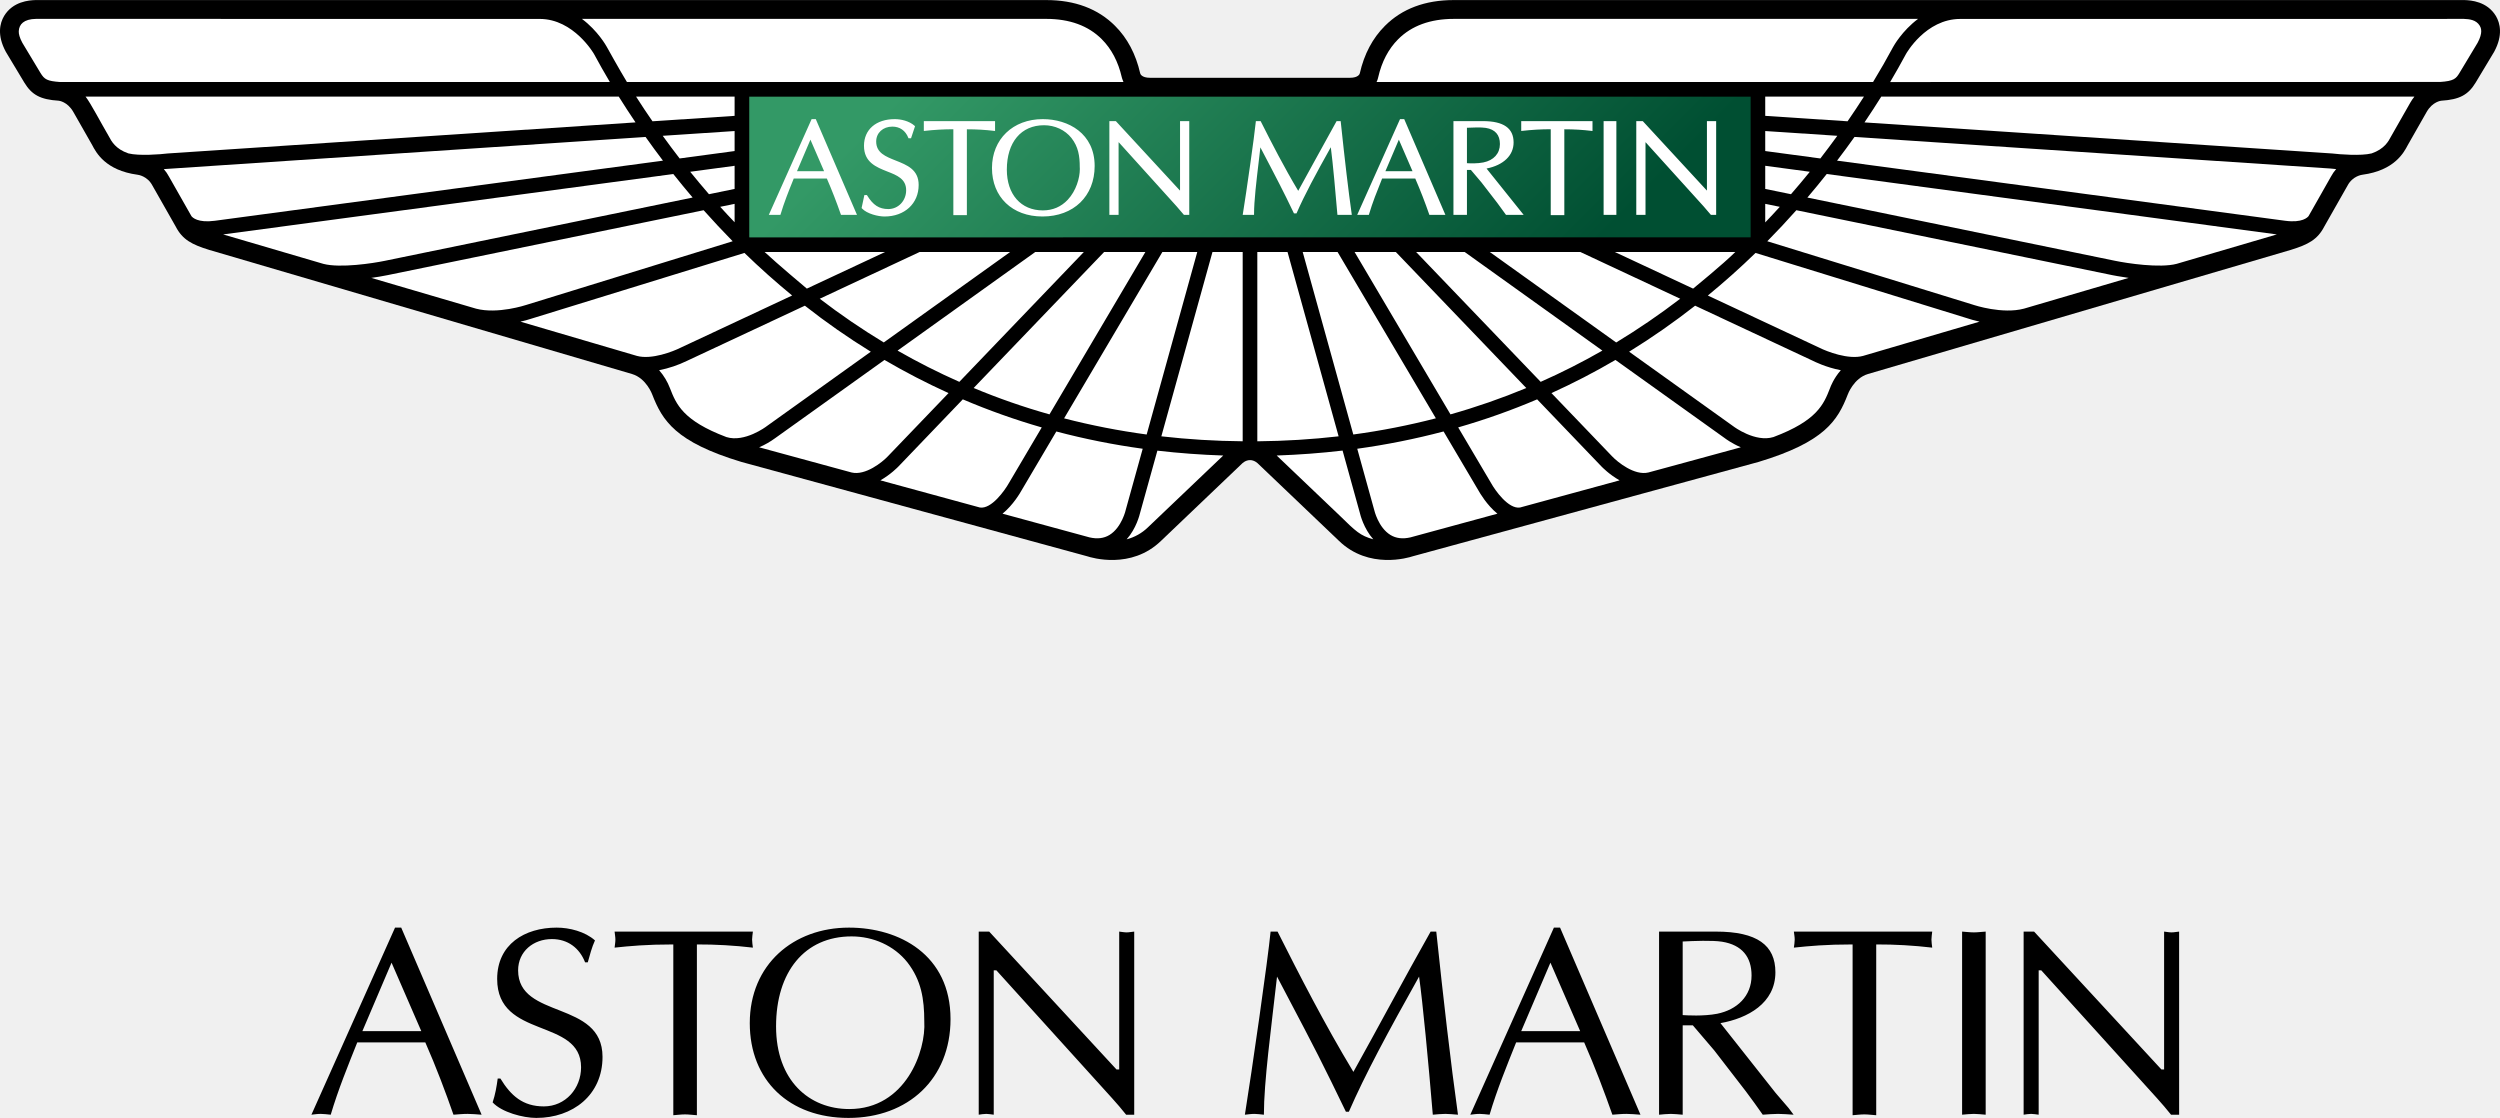
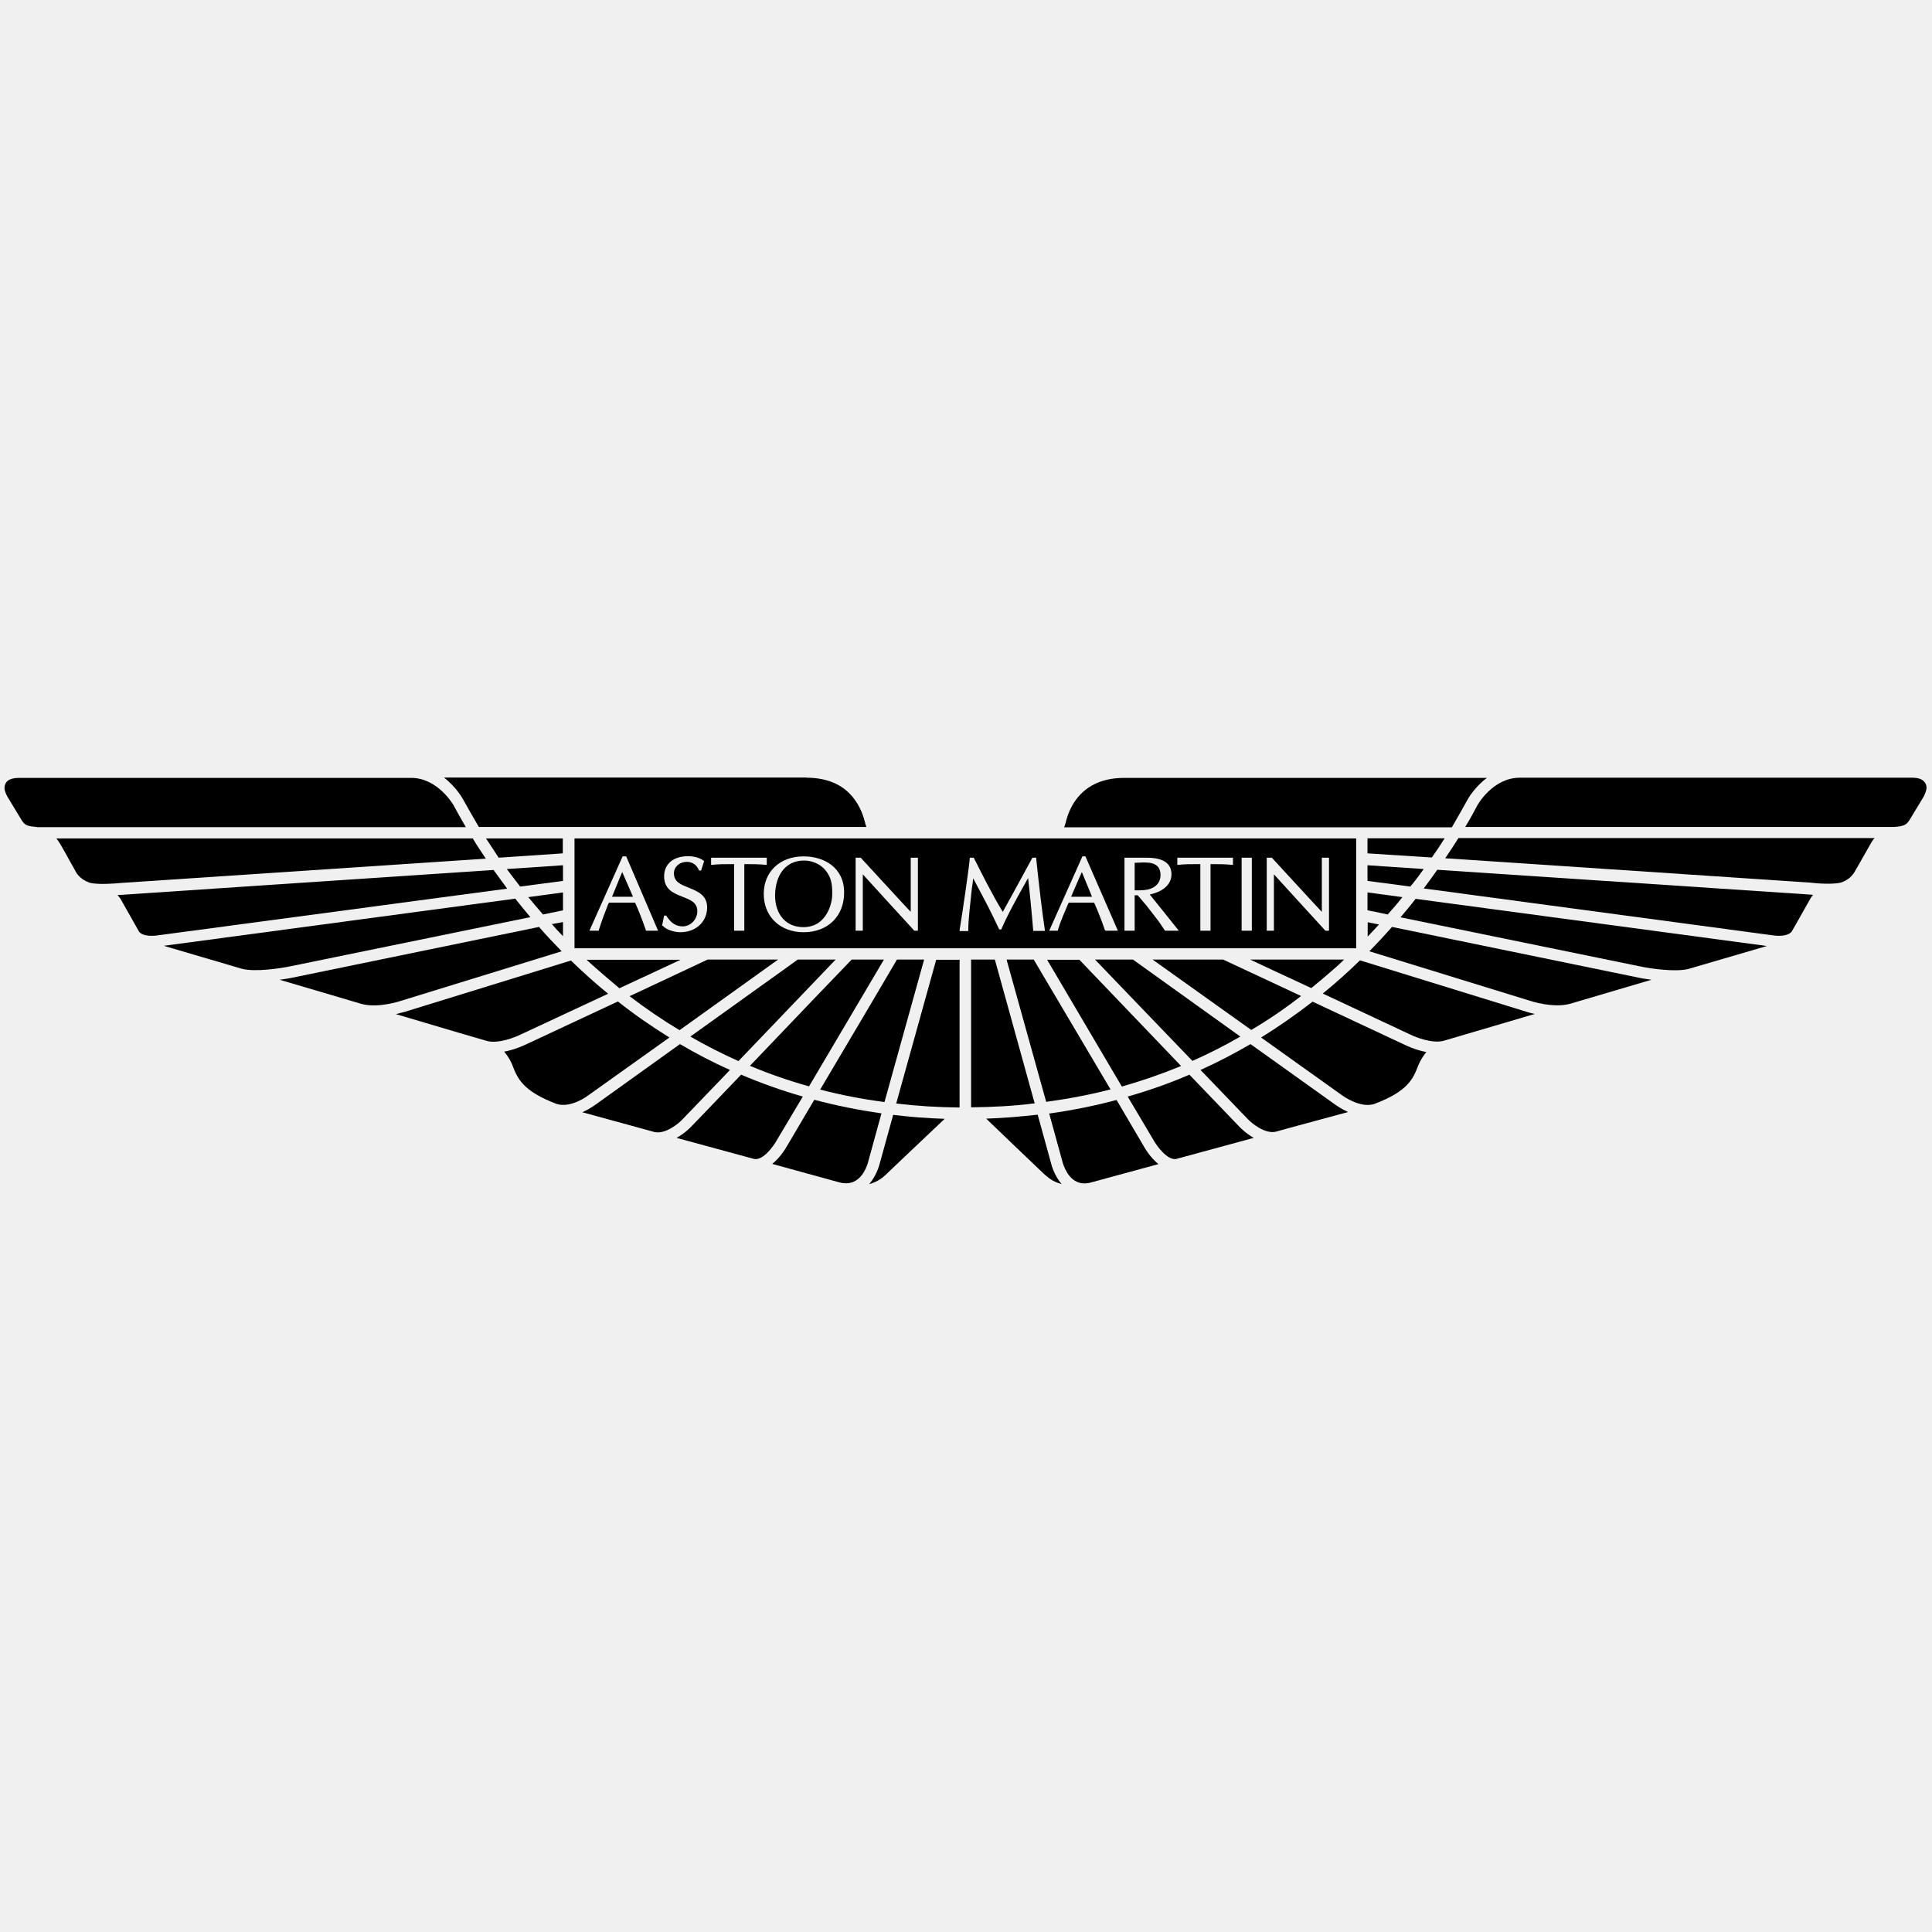
- <svg xmlns="http://www.w3.org/2000/svg" width="2500" height="1118" viewBox="0 0 325.511 145.551">
-   <path d="M162.754 59.899c-.595 0-1.032.445-1.037.455-.026.021-10.559 10.072-10.559 10.072-3.884 3.749-9.041 2.18-9.592 1.997 0 0-45.023-12.282-45.029-12.286-8.592-2.592-10.299-5.388-11.614-8.784 0 0-.764-2.111-2.634-2.664 0 0-55.037-16.157-55.042-16.157-2.246-.693-3.482-1.327-4.365-3.037 0 0-3.021-5.319-3.031-5.334-.67-1.275-1.884-1.41-1.954-1.42-4.163-.562-5.383-2.883-5.899-3.871l-2.455-4.312c-.768-1.336-1.866-1.449-1.9-1.453-2.367-.15-3.493-.747-4.472-2.354 0 0-2.4-3.992-2.41-4.012-1.18-2.18-.772-3.74-.228-4.666C1.681.174 3.779.03 4.621 0h131.604c3.726 0 6.737 1.129 8.963 3.362 1.599 1.593 2.7 3.672 3.27 6.176.01.059.165.582 1.291.582h26.012c1.127 0 1.281-.522 1.291-.582.57-2.504 1.671-4.583 3.27-6.176C182.548 1.129 185.558 0 189.286 0H320.89c.842.029 2.939.174 4.086 2.072.545.926.952 2.486-.228 4.666-.01.02-2.41 4.012-2.41 4.012-.979 1.607-2.104 2.204-4.472 2.354-.033.004-1.133.117-1.9 1.453l-2.455 4.312c-.516.988-1.736 3.309-5.898 3.871-.07.01-1.284.145-1.955 1.42-.01.015-3.03 5.334-3.03 5.334-.883 1.71-2.119 2.345-4.364 3.037-.004 0-55.042 16.157-55.042 16.157-1.87.553-2.634 2.664-2.634 2.664-1.314 3.396-3.021 6.192-11.614 8.784-.005.004-45.029 12.286-45.029 12.286-.551.183-5.708 1.752-9.592-1.997 0 0-10.532-10.052-10.56-10.072-.004-.01-.441-.455-1.036-.455h-.003v.001z" />
-   <path fill="#FFF" d="M179.443 10.072c.461-2.039 1.341-3.711 2.605-4.976 1.75-1.753 4.188-2.645 7.232-2.645h60.457c-2.078 1.555-3.169 3.522-3.242 3.653a98.011 98.011 0 0 1-2.615 4.567h-64.65c.134-.235.214-.599.213-.599zm143.15-4.506l-2.36 3.925c-.441.728-.714 1.057-2.528 1.172l-71.598.01a102.957 102.957 0 0 0 2.064-3.658c.02-.037 2.556-4.557 7.059-4.557l65.59-.006c.688.029 1.582.106 2.055.887.057.105.192.323.192.716 0 .348-.111.843-.474 1.511zm-8.756 7.781l-2.5 4.389c-.341.649-.867 1.652-2.537 2.229-1.396.349-4.174.127-5.136.01l-60.899-4.046c.787-1.167 1.518-2.29 2.182-3.356h69.416c-.182.231-.36.482-.526.774zm-10.353 9.669c.016-.019-2.395 4.226-2.896 5.107-.123.165-.809.91-3.039.614l-58.356-7.828c.8-1.046 1.558-2.084 2.269-3.087l61.99 4.113c.091.011.352.04.725.073a5.217 5.217 0 0 0-.693 1.008zm-20.07 11.327c-2.197.582-6.494-.077-7.986-.387l-40.099-8.242c.878-1.031 1.72-2.053 2.519-3.065l58.604 7.866-13.038 3.828zm-19.877 5.833c-2.82.755-6.5-.466-6.535-.476l-.044-.014s-.005-.005-.01-.005l-26.839-8.279a104.956 104.956 0 0 0 3.785-4.04l41.15 8.458c.09.014.933.188 2.116.354l-13.623 4.002zm-20.966 6.158c-1.905.518-4.714-.582-5.646-1.052 0 0-7.182-3.362-14.557-6.812a98.298 98.298 0 0 0 6.211-5.546l27.833 8.589c.054.02.56.185 1.335.359l-15.176 4.462zm-4.296 4.2c-.811 2.078-1.658 4.219-7.367 6.364-2.357.732-5.16-1.352-5.184-1.375-.01-.01-6.366-4.559-13.604-9.738a94.186 94.186 0 0 0 8.592-5.992l15.379 7.199c.085.043 1.671.844 3.592 1.202-.918 1.046-1.334 2.127-1.408 2.34zm-21.512 10.397l-2.143.581c-1.805.432-4.007-1.356-4.711-2.099 0 0-3.459-3.599-7.904-8.24a89.823 89.823 0 0 0 8.334-4.316l14.254 10.198c.058.048.872.658 2.068 1.177-3.166.862-9.898 2.698-9.898 2.699zm-18.845 5.14c-1.505.237-3.251-2.233-3.757-3.154l-4.299-7.276a88.281 88.281 0 0 0 10.281-3.653l8.385 8.75c.074.073 1.002 1.036 2.348 1.797l-12.958 3.536zm-14.271 3.889c-1.013.233-1.868.131-2.603-.313-1.577-.965-2.102-3.184-2.131-3.314l-2.193-7.912a94.679 94.679 0 0 0 11.24-2.252l4.548 7.699c.156.275 1.079 1.884 2.462 3.008l-11.323 3.084zm-9.249-2.871s-6.098-5.819-8.166-7.787c2.902-.101 5.766-.314 8.578-.644l2.242 8.09c.064.281.512 2.055 1.757 3.465-1.718-.489-2.239-.998-4.411-3.124zm-10.69-9.638V32.803h3.934l6.652 24c-3.462.397-6.99.615-10.586.648zm-12.496-.648l6.656-24h3.935v24.645c-3.603-.03-7.13-.252-10.591-.645zm-1.747 11.85a6.244 6.244 0 0 1-2.769 1.561c1.254-1.415 1.69-3.193 1.756-3.469l2.243-8.076c2.812.324 5.676.537 8.577.634-2.323 2.208-9.807 9.35-9.807 9.35zm-2.872-2.335c0 .024-.517 2.34-2.135 3.329-.734.444-1.586.547-2.599.313l-11.324-3.085c1.383-1.13 2.316-2.738 2.476-3.033-.005.005 1.918-3.246 4.527-7.669a93.52 93.52 0 0 0 11.247 2.247l-2.192 7.898zm-19.006-.247l-12.957-3.537c1.344-.765 2.276-1.729 2.347-1.801 0 0 3.704-3.868 8.384-8.746a89.084 89.084 0 0 0 10.278 3.658l-4.281 7.253c-.521.939-2.267 3.41-3.771 3.173zm-16.705-4.559l-12.039-3.28a10.684 10.684 0 0 0 2.088-1.192c-.01.01 6.726-4.811 14.234-10.182a90.746 90.746 0 0 0 8.339 4.315l-7.909 8.24c-.703.743-2.906 2.531-4.713 2.099zm-16.299-4.613c-5.686-2.146-6.538-4.281-7.346-6.354a7.766 7.766 0 0 0-1.415-2.35 14.879 14.879 0 0 0 3.621-1.217c-.016.005 7.69-3.594 15.354-7.185a92.109 92.109 0 0 0 8.586 5.992L99.8 55.504c-.044.044-2.86 2.137-5.217 1.395zM82.939 46.334c-.574-.171-6.955-2.045-15.18-4.462a13.481 13.481 0 0 0 1.358-.369c-.024.01 22.554-6.956 27.812-8.579a99.17 99.17 0 0 0 6.211 5.542l-14.532 6.802c-.961.484-3.764 1.584-5.669 1.066zM61.984 40.18a16177 16177 0 0 1-13.642-4.006 32.922 32.922 0 0 0 2.124-.359c-.004.006 29.051-5.968 41.15-8.452a113.914 113.914 0 0 0 3.781 4.04l-26.869 8.289c-.061.018-3.725 1.235-6.544.488zm-19.873-5.831a5242.533 5242.533 0 0 0-13.056-3.834l58.612-7.866c.8 1.007 1.638 2.029 2.515 3.062l-40.104 8.246c-1.488.309-5.766.968-7.967.392zm-14.148-5.611c-2.217.296-2.913-.436-3.041-.61l-2.917-5.136a5.033 5.033 0 0 0-.676-.982c.374-.034 62.727-4.187 62.727-4.187a111.38 111.38 0 0 0 2.263 3.086l-58.356 7.829zm-11.252-8.774c-1.672-.576-2.202-1.579-2.544-2.229-1.022-1.738-2.367-4.336-3.028-5.164h69.427a107.399 107.399 0 0 0 2.183 3.356l-60.908 4.046c-.956.118-3.735.34-5.13-.009zm-8.89-9.293c-1.672-.125-2.028-.323-2.554-1.187.006.006-2.182-3.631-2.356-3.918-.363-.668-.483-1.163-.467-1.512.04-.892.647-1.579 2.243-1.604l65.593.006c4.44 0 7.058 4.558 7.058 4.558a100.03 100.03 0 0 0 2.069 3.657H7.821zM136.224 2.45c3.05 0 5.481.892 7.233 2.646 1.265 1.264 2.142 2.936 2.609 4.976 0 0 .094.349.214.6H81.631c-.988-1.622-2.617-4.567-2.617-4.567-.071-.13-1.164-2.098-3.243-3.653l60.453-.002zm93.617 12.626v-2.505h12.854a106.391 106.391 0 0 1-2.133 3.212l-10.721-.707zm0 4.582v-2.605l9.386.62c-.693.963-1.435 1.946-2.208 2.95l-7.178-.965zm0 4.933v-3.014l5.805.78c-.779.965-1.598 1.938-2.451 2.921-1.497-.309-2.651-.542-3.354-.687zm0 1.943l1.895.386a83.755 83.755 0 0 1-1.895 2.031v-2.417zm-19.582 6.269h15.688c-1.599 1.589-5.373 4.664-5.497 4.767-3.814-1.789-7.534-3.523-10.191-4.767zm-16.282 0h11.79l13.004 6.085a92.577 92.577 0 0 1-8.337 5.696c-6.276-4.495-12.888-9.228-16.457-11.781zm-9.592 0h6.325l17.927 12.838a86.937 86.937 0 0 1-8.034 4.069c-5.903-6.152-13.014-13.57-16.218-16.907zm-8.012 0h5.371l16.986 17.712a88 88 0 0 1-9.871 3.43l-12.486-21.142zm-2.213 0l12.796 21.654a91.95 91.95 0 0 1-10.751 2.108l-6.588-23.763h4.543zm-22.814 0h4.543l-6.588 23.763a92.909 92.909 0 0 1-10.751-2.103c4.794-8.109 11.191-18.943 12.796-21.66zm-7.585 0h5.373l-12.487 21.142a86.185 86.185 0 0 1-9.873-3.436c6.811-7.097 15.008-15.643 16.987-17.706zm-8.965 0h6.325L124.909 49.71a87.453 87.453 0 0 1-8.042-4.069c7.78-5.571 15.89-11.38 17.929-12.838zm-29.741 4.767c-.143-.116-3.901-3.274-5.497-4.767h15.686l-10.189 4.767zm14.684-4.767h11.787L115.07 44.58a91.313 91.313 0 0 1-8.334-5.692c6.177-2.893 11.898-5.567 13.003-6.085zm-24.09-6.269v2.397a84.339 84.339 0 0 1-1.875-2.012c.753-.157 1.383-.284 1.875-.385zm0-4.957v3.013l-3.338.688a115.544 115.544 0 0 1-2.445-2.921l5.783-.78zm0-4.524v2.605l-7.158.965a111.826 111.826 0 0 1-2.202-2.95l9.36-.62zm0-1.977l-10.694.707a96.237 96.237 0 0 1-2.135-3.212h12.829v2.505z" />
-   <linearGradient id="a" gradientUnits="userSpaceOnUse" x1="222.792" y1="-.036" x2="243.728" y2="-20.972" gradientTransform="matrix(2.628 0 0 -2.628 -450.263 -5.872)">
-     <stop offset="0" stop-color="#396" />
-     <stop offset="1" stop-color="#004f32" />
-     <stop offset="1" stop-color="#004f32" />
-   </linearGradient>
-   <path fill="url(#a)" d="M97.584 30.899l-.028-.029V12.581h130.385v18.298c-.004.01-.01.01-.014.015l-130.343.005z" />
-   <path fill="#FFF" d="M106.219 15.502h-.544l-5.572 12.465h1.509l.024-.072c.451-1.517 1.032-2.97 1.596-4.364l.117-.296h4.309a65.642 65.642 0 0 1 1.817 4.664l.025.068h2.083l-5.364-12.465zm-2.448 6.782c.114-.275 1.576-3.701 1.75-4.107.172.406 1.663 3.832 1.78 4.107h-3.53zM112.183 27.08l.046.048c.658.718 2.142 1.053 2.94 1.053 2.614 0 4.445-1.687 4.445-4.107 0-2.007-1.519-2.598-2.987-3.179-1.304-.519-2.544-.998-2.544-2.48 0-1.125.887-1.938 2.103-1.938.972 0 1.706.513 2.078 1.452l.025.067h.332l.521-1.573-.058-.054c-.71-.64-1.803-.867-2.581-.867-2.437 0-4.009 1.361-4.009 3.474 0 2.151 1.604 2.775 3.016 3.338 1.277.494 2.475.969 2.475 2.447 0 1.371-1.022 2.451-2.324 2.451-1.193 0-1.984-.514-2.755-1.773l-.03-.048h-.332l-.361 1.689zM129.452 15.759h-9.166v1.284l.118-.01a32.81 32.81 0 0 1 3.726-.214v11.187h1.761V16.825c1.245 0 2.434.071 3.546.208l.124.014v-1.288h-.109zM135.767 15.502c-3.888 0-6.608 2.621-6.608 6.366 0 3.778 2.645 6.312 6.574 6.312 4.062 0 6.796-2.646 6.796-6.579.001-4.215-3.398-6.099-6.762-6.099zm3.255 10.503c-.865.915-1.95 1.381-3.241 1.381-2.846 0-4.687-2.082-4.687-5.304 0-3.57 1.86-5.785 4.847-5.785 1.409 0 2.739.62 3.561 1.656.903 1.153 1.087 2.355 1.087 3.794.005.078.01.165.01.248 0 1.171-.477 2.833-1.577 4.01zM154.738 15.759h-1.092v9.035h-.02c-.063-.073-8.34-9.035-8.34-9.035h-.842v12.208h1.201V18.52h.025c.064.073 7.544 8.353 7.544 8.353l.938 1.095H154.847V15.759h-.109zM174.464 15.759h-.432l-2.957 5.362s-1.871 3.411-2.041 3.717c-1.824-3.043-3.467-6.245-4.865-9.021l-.029-.058h-.621l-.01.102c-.174 1.803-1.224 9.151-1.683 11.985l-.024.121h1.48v-.105c0-1.72.305-4.284.629-7.002l.195-1.681c.207.396 2.504 4.758 3.381 6.555l.993 2.045h.332l.028-.068c1.021-2.346 2.463-5.024 4.436-8.551.279 2.103.649 6.303.854 8.71l.011.098h1.87l-.016-.121c-.422-2.961-.883-6.88-1.422-11.985l-.011-.102h-.098v-.001zM182.836 15.502h-.548l-5.574 12.465h1.518l.02-.072c.453-1.531 1.037-2.989 1.604-4.395 0 0 .07-.174.104-.266h4.312a66.046 66.046 0 0 1 1.814 4.664l.024.068h2.085l-5.359-12.464zm-2.451 6.782c.114-.275 1.577-3.701 1.752-4.107l1.78 4.107h-3.532zM193.556 21.936c2.203-.445 3.521-1.7 3.521-3.396 0-1.864-1.309-2.78-4.006-2.78h-3.826v12.208h1.757v-5.852h.513a485.48 485.48 0 0 0 1.367 1.613c-.006-.006 2.069 2.679 2.069 2.679l1.136 1.56h2.301c0-.001-4.623-5.775-4.832-6.032zm-2.554-.697v-4.612c.724-.034 1.847-.082 2.456.016 1.219.197 1.838.909 1.838 2.105 0 1.227-.805 2.122-2.162 2.395-.763.153-1.685.125-2.132.096zM207.24 15.759h-9.17v1.284l.12-.01a32.836 32.836 0 0 1 3.722-.214v11.187h1.77V16.825c1.24 0 2.432.071 3.545.208l.123.014v-1.288h-.11zM208.797 27.967h1.661V15.759h-1.661zM222.25 15.759v9.035h-.015c-.065-.073-8.34-9.035-8.34-9.035h-.844v12.208h1.202V18.52h.021c.064.073 7.554 8.353 7.554 8.353l.938 1.095h.685V15.759h-1.201z" />
-   <path d="M62.708 145.131c-.658-.04-1.218-.107-1.814-.107-.661 0-1.254.067-1.851.107-1.008-2.898-2.267-6.241-3.665-9.414h-8.861c-1.222 3.066-2.48 6.133-3.455 9.414-.49-.04-.872-.107-1.294-.107-.453 0-.838.067-1.221.107l10.889-24.359h.804l10.468 24.359zm221.024 0h-1.053a45.67 45.67 0 0 0-1.811-2.128l-15.082-16.666h-.342v18.793c-.35-.039-.664-.106-.983-.106-.346 0-.663.067-.976.106v-23.841h1.363l16.576 17.949h.352v-17.949c.312.029.624.103.979.103.316 0 .63-.073.976-.103l.001 23.842zm-28.258-23.842c.49.029 1.016.103 1.536.103.488 0 .979-.073 1.534-.103v23.842c-.556-.04-1.047-.107-1.534-.107-.521 0-1.046.067-1.536.107v-23.842zm-11.183 23.909c-.56-.034-1.051-.107-1.543-.107-.52 0-1.041.073-1.531.107v-22.237c-3.521 0-5.649.208-7.648.416.045-.349.109-.697.109-1.042 0-.353-.064-.663-.109-1.046h18.014c-.035.383-.1.693-.1 1.046 0 .345.064.693.1 1.042a61.211 61.211 0 0 0-7.291-.416v22.237h-.001zm-28.275-23.909h7.399c5.379 0 7.75 1.773 7.75 5.296 0 4.04-3.627 5.998-7.154 6.622l7.19 9.098 1.677 1.952.658.874c-.729-.04-1.359-.107-2.023-.107-.66 0-1.357.067-1.995.107a108.353 108.353 0 0 0-2.198-3.039l-4.113-5.328-2.792-3.271h-1.321v11.639c-.562-.04-1.05-.107-1.539-.107-.525 0-1.049.067-1.538.107v-23.843h-.001zm3.077 10.871c.483.034 2.717.175 4.498-.174 2.555-.52 4.469-2.267 4.469-4.981 0-2.407-1.227-3.977-3.84-4.398-1.288-.202-3.669-.101-5.127-.028v9.581zm-5.494 12.971c-.668-.04-1.219-.107-1.82-.107-.66 0-1.254.067-1.84.107-1.018-2.898-2.277-6.241-3.672-9.414h-8.859c-1.226 3.066-2.485 6.133-3.459 9.414-.489-.04-.871-.107-1.289-.107-.453 0-.842.067-1.221.107l10.885-24.359h.803l10.472 24.359zm-11.726-19.796l-3.806 8.918h7.679l-3.873-8.918zm-14.864-4.046c.908 8.604 1.889 17.185 2.826 23.842-.629-.04-1.119-.107-1.639-.107-.562 0-1.117.067-1.639.107-.59-7.011-1.301-14.535-1.787-17.984-4.047 7.214-7.049 12.785-9.143 17.601h-.382l-1.918-3.943c-2.239-4.593-4.681-9.127-7.052-13.657-.769 6.792-1.711 13.69-1.711 17.984-.449-.04-.838-.107-1.216-.107-.454 0-.842.067-1.259.107.903-5.611 2.997-20.185 3.348-23.842h.908c2.793 5.548 6.144 12.092 9.873 18.265 3.324-5.969 6.533-12.023 10.056-18.265h.735v-.001zm-39.329 23.842h-1.053a42.648 42.648 0 0 0-1.81-2.128l-15.081-16.666h-.347v18.793c-.349-.039-.666-.106-.979-.106-.346 0-.658.067-.976.106v-23.841h1.364l16.574 17.949h.353v-17.949c.312.029.625.103.972.103.312 0 .63-.073.983-.103v23.842zm-50.056-11.924c0-7.635 5.685-12.436 12.913-12.436 6.564 0 13.226 3.545 13.226 11.912 0 7.771-5.511 12.867-13.289 12.867-7.714.001-12.85-4.882-12.85-12.343zm20.524-7.912c-1.742-2.193-4.465-3.38-7.265-3.38-6.135 0-9.836 4.636-9.836 11.708 0 7.083 4.325 10.771 9.527 10.771 7.366 0 10.018-7.597 9.771-11.429-.001-2.888-.383-5.334-2.197-7.67zm-27.409 19.903c-.561-.034-1.046-.107-1.537-.107-.526 0-1.052.073-1.534.107v-22.237c-3.527 0-5.66.208-7.645.416.034-.349.104-.697.104-1.042 0-.353-.07-.663-.104-1.046H98.03c-.038.383-.104.693-.104 1.046 0 .345.066.693.104 1.042a61.23 61.23 0 0 0-7.292-.416v22.237h.001zm-25.584-4.777c1.358 2.233 2.926 3.628 5.656 3.628 2.822 0 4.847-2.34 4.847-5.09 0-6.483-10.925-3.62-10.925-11.502 0-4.496 3.561-6.686 7.75-6.686 1.67 0 3.701.518 4.985 1.667-.417.905-.66 1.878-.938 2.857h-.346c-.734-1.885-2.268-3.032-4.327-3.032-2.41 0-4.396 1.607-4.396 4.074 0 6.419 10.99 3.837 10.99 11.264 0 4.985-3.881 7.949-8.623 7.949-1.706 0-4.499-.731-5.686-2.024.344-1.013.521-2.06.661-3.105h.352zm-14.173-15.086l-3.8 8.918h7.674l-3.874-8.918z" />
+ <svg xmlns="http://www.w3.org/2000/svg" fill="#000000" version="1.1" id="svg3557" viewBox="0 0 1024 1024" xml:space="preserve" width="800px" height="800px">
+   <g>
+     <path d="M442.9,508.6h-20.1c-6.4,4.7-32.3,23.1-56.9,40.8c8.3,4.8,16.8,9.1,25.5,13L442.9,508.6z" />
+     <path d="M412.4,508.6H375c-3.5,1.7-21.7,10.2-41.3,19.4c8.5,6.5,17.4,12.6,26.5,18L412.4,508.6z" />
+     <path d="M328.3,523.8l32.4-15.1h-49.8C315.9,513.4,327.8,523.4,328.3,523.8z" />
+     <path d="M615.1,463.8c0-3.8-1.9-5.9-5.7-6.5c-2-0.3-5.8-0.1-8.1,0h0.1v14.6c1.3,0,4.5,0.1,6.8-0.4   C612.5,470.6,615.1,467.8,615.1,463.8z" />
+     <path d="M718.7,444.4H304.5v58.1l0.1,0.1h414.2V444.4z M342.3,493.3v-0.4c-2-5.7-3.8-10.3-5.7-14.5h-13.8c-0.1,0.2-0.4,0.7-0.4,0.7   c-1.8,4.5-3.5,9-5,13.8v0.4h-5l17.6-39.4h1.9l16.9,39.4H342.3z M360.5,494.1c-2.6,0-7.2-1.1-9.2-3.4h-0.4l1.1-5.4h1.1   c2.5,3.9,5.1,5.7,8.8,5.7c4.1,0,7.7-3.7,7.7-8.1c0-4.7-4-6.1-8.1-7.7c-4.5-1.8-9.5-3.8-9.5-10.7c0-6.6,4.9-10.7,12.7-10.7   c2.5,0,6.1,0.6,8.5,2.6l-1.6,5h-1.1c-1.1-2.9-3.4-4.6-6.5-4.6c-3.8,0-6.8,2.6-6.8,6.1c0,4.7,3.9,6,8.1,7.7c4.7,1.9,9.5,4,9.5,10.4   C374.7,488.7,368.8,494.1,360.5,494.1z M394.5,493.3h-5.4V458c-5.2,0-8.5,0-11.8,0.4h-0.4v-3.8H406h0.4v3.8H406   c-3.5-0.4-7.6-0.4-11.5-0.4V493.3z M425.9,494.1c-12.4,0-21.1-8.3-21.1-20.3c0-11.9,8.7-19.9,21.1-19.9c10.7,0,21.5,5.7,21.5,19.2   C447.4,485.5,438.9,494.1,425.9,494.1z M486.5,493.3h-1.9l-3.1-3.4c0,0-24-26.2-24.2-26.5v29.9h-3.8v-38.7h2.7   c0,0,26.2,28.5,26.5,28.7c0-0.6,0-28.7,0-28.7h3.4h0.4V493.3z M553.7,493.4h-6.1V493c-0.6-7.7-1.9-21-2.7-27.6   c-6.3,11.2-11,19.7-14.2,27.2h-1.1l-3.1-6.5c-2.7-5.7-10.1-19.4-10.7-20.6c-0.1,1.6-0.7,5.4-0.7,5.4c-0.9,8.6-1.9,16.7-1.9,22.2   v0.4h-4.6V493c1.5-9,4.9-32.3,5.4-38v-0.4v0h1.7h0.4c4.5,8.8,9.5,19.1,15.4,28.7c0.5-0.9,6.5-11.8,6.5-11.8l9.2-16.9h1.6h0.4v0.4   c1.7,16.3,3.2,28.5,4.6,38V493.4z M586,493.3l-0.4-0.4c-1.9-5.5-3.8-10.3-5.7-14.5h-13.4c-0.1,0.2-0.4,0.7-0.4,0.7   c-1.9,4.5-3.9,8.9-5.4,13.8v0.4h-4.6l17.6-39.4h1.6l17.2,39.4H586z M617.9,493.3h-0.4l-3.4-5l-6.5-8.4c0,0-4.4-5.2-4.6-5.4h-1.6   c0,0.6,0,18.8,0,18.8H596v-38.7h11.8c8.6,0,13.1,2.9,13.1,8.8c0,5.4-4.5,9.2-11.5,10.7c0.7,0.8,15.4,19.2,15.4,19.2H617.9z    M653.5,458.4h-0.4c-3.5-0.4-7.6-0.4-11.5-0.4c0,0.7,0,35.3,0,35.3h-5.4V458c-5.2,0-8.5,0-11.8,0.4h-0.4v-3.8h29.1h0.4V458.4z    M663.5,493.3h-5.4v-38.7h5.4V493.3z M704.4,493.3h-1.9l-3.1-3.4c0,0-24-26.2-24.2-26.5v29.9h-3.8v-38.7h2.7   c0,0,26.2,28.5,26.5,28.7v-28.7h3.8V493.3z" />
+     <path d="M567.7,475.3h11.1c-0.4-0.9-4.9-11.8-5.4-13.1C572.8,463.6,568,474.4,567.7,475.3z" />
+     <path d="M298.4,473l-18.4,2.5c2.5,3,5.1,6.1,7.8,9.2l10.6-2.2V473z" />
+     <path d="M426.2,456.1c-9.4,0-15.2,7.1-15.4,18.4c0,10.3,5.9,16.9,14.9,16.9c4.1,0,7.7-1.3,10.4-4.3c3.5-3.7,5-9.3,5-13.1   c0-0.2,0-0.4,0-0.7c0-4.6-0.5-8.2-3.4-11.8C435.2,458.2,430.7,456.1,426.2,456.1z" />
+     <path d="M245.5,423.8c0,0,5.2,9.3,8.3,14.5h205.4c-0.3-0.7-0.6-1.9-0.6-1.9c-1.5-6.4-4.3-11.7-8.3-15.8c-5.5-5.6-13.3-8.4-22.9-8.4   v-0.1H235.3C241.8,417.1,245.3,423.4,245.5,423.8z" />
+     <path d="M298.4,488.7c-1.6,0.3-3.5,0.7-5.9,1.1c1.9,2.2,3.8,4.3,5.9,6.4V488.7z" />
+     <path d="M298.4,458.6l-29.8,2c2.3,3,4.6,6.1,7.1,9.3l22.7-3V458.6z" />
+     <path d="M489.8,508.6h-14.4c-5.1,8.7-25.4,43.2-40.7,68.9c11.1,2.9,22.5,5.1,34.1,6.6L489.8,508.6z" />
+     <path d="M468.5,508.6h-17.1c-6.3,6.5-32.4,33.7-53.9,56.3c10.2,4.3,20.6,7.9,31.3,10.9L468.5,508.6z" />
+     <path d="M724.9,496.4c2.1-2.2,4-4.3,6-6.4l-6-1.2V496.4z" />
+     <path d="M324.4,475.3h11.1c-0.3-0.9-5.2-11.8-5.7-13.1C329.1,463.6,324.8,474.4,324.4,475.3z" />
+     <path d="M754.6,460.6l-29.8-2v8.3l22.7,3C750.1,466.8,752.5,463.6,754.6,460.6z" />
+     <path d="M743.3,475.5l-18.5-2.5v9.5c2.2,0.4,5.9,1.1,10.7,2.2C738.2,481.7,740.8,478.7,743.3,475.5z" />
+     <path d="M777.8,423.9c0.2-0.4,3.6-6.6,10.3-11.6H595.9c-9.6,0-17.3,2.8-22.9,8.4c-4,4-6.8,9.3-8.3,15.8c0,0-0.3,1.1-0.7,2h205.5   C772.8,432.9,775.5,428,777.8,423.9z" />
+     <path d="M765.7,444.3h-40.9v8l34.1,2.2C761.4,451,763.7,447.5,765.7,444.3z" />
+     <path d="M626,565l-53.9-56.3H555l39.6,67.2C605.4,572.8,615.8,569.2,626,565z" />
+     <path d="M712.4,508.6h-49.8c8.4,3.9,20.2,9.5,32.4,15.1C695.3,523.5,707.3,513.7,712.4,508.6z" />
+     <path d="M689.6,527.9l-41.3-19.3h-37.4c11.3,8.1,32.4,23.1,52.3,37.3C672.2,540.6,681,534.6,689.6,527.9z" />
+     <path d="M533.5,508.6l21,75.4c11.6-1.6,23-3.7,34.1-6.6l-40.7-68.8H533.5z" />
+     <path d="M657.4,549.4l-56.9-40.8h-20.1c10.2,10.6,32.8,34.2,51.6,53.7C640.6,558.5,649.1,554.2,657.4,549.4z" />
+     <path d="M720.8,509c-6.1,6-12.7,11.9-19.7,17.6c23.4,11,46.3,21.7,46.3,21.7c3,1.5,11.9,5,17.9,3.3l48.2-14.2c-2.5-0.5-4-1-4.3-1.1   L720.8,509z" />
+     <path d="M606.2,607.5L591.8,583c-11.6,3.1-23.5,5.5-35.7,7.2l6.9,25.1c0.1,0.4,1.8,7.5,6.7,10.5c2.4,1.5,5.1,1.8,8.3,1L614,617   C609.6,613.5,606.7,608.4,606.2,607.5z" />
+     <path d="M657.1,597.4l-26.7-27.8c-10.6,4.6-21.5,8.4-32.7,11.6l13.7,23.1c1.6,2.9,7.2,10.7,11.9,10l41.2-11.2   C660.3,600.7,657.3,597.6,657.1,597.4z" />
+     <path d="M550,590.8c-8.9,1-18,1.8-27.3,2.1c6.5,6.3,25.9,24.8,25.9,24.8c6.9,6.7,8.6,8.3,14.1,9.9c-3.9-4.5-5.4-10.1-5.6-11   L550,590.8z" />
+     <path d="M475,584.9c11,1.3,22.2,2,33.6,2.1v-78.3h-12.4L475,584.9z" />
+     <path d="M466.3,616.6c-0.2,0.8-1.7,6.5-5.6,11c3-0.8,6-2.3,8.8-5c0,0,23.8-22.7,31.2-29.6c-9.2-0.3-18.4-1-27.3-2.1L466.3,616.6z" />
+     <path d="M662.8,553.4c-8.6,5-17.4,9.6-26.5,13.7c14.1,14.7,25.1,26.1,25.1,26.1c2.2,2.3,9.2,8,14.9,6.6l6.8-1.9   c0,0,21.4-5.8,31.4-8.5c-3.7-1.7-6.3-3.6-6.5-3.7L662.8,553.4z" />
+     <path d="M527.3,508.6h-12.6v78.3c11.4-0.1,22.6-0.7,33.7-2.1L527.3,508.6z" />
+     <path d="M431.6,582.9c-8.3,14.1-14.4,24.4-14.4,24.4c-0.5,0.9-3.5,6.1-7.9,9.6l36,9.9c3.1,0.7,5.9,0.4,8.2-1   c5.2-3.1,6.8-10.5,6.8-10.6l6.9-25.1C455.2,588.4,443.2,586,431.6,582.9z" />
+     <path d="M298.4,444.4h-40.8c2.1,3.2,4.4,6.6,6.7,10.2l34-2.3V444.4z" />
+     <path d="M1020.4,415c-1.6-2.5-4.4-2.7-6.5-2.8H805.5c-14.3,0-22.3,14.4-22.4,14.5c-1.8,3.4-3.9,7.4-6.5,11.6H1004   c5.8-0.4,6.6-1.5,8.1-3.7c0,0,7.4-12.2,7.5-12.4c1.1-2.2,1.5-3.7,1.5-4.9C1021,416,1020.6,415.3,1020.4,415z" />
+     <path d="M761.8,461c-2.2,3.2-4.7,6.5-7.2,9.9L940,495.8c7.1,0.9,9.2-1.5,9.6-2c1.7-2.8,9.2-16.3,9.2-16.2c0.6-1.2,1.3-2.4,2.2-3.3   c-1.1-0.1-2-0.2-2.3-0.2L761.8,461z" />
+     <path d="M695.7,530.9c-8.8,6.8-17.9,13.2-27.3,19c23,16.4,43.3,30.9,43.3,30.9c0.1,0,9,6.6,16.5,4.4c18.2-6.8,20.8-13.6,23.4-20.2   c0.2-0.6,1.6-4,4.4-7.4c-6.1-1.1-11.1-3.7-11.4-3.8L695.7,530.9z" />
+     <path d="M742.3,486.2c40.1,8.2,127.4,26.1,127.4,26.1c4.8,1,18.5,3.1,25.4,1.2l41.4-12.1l-186.2-25   C747.8,479.7,745.1,482.9,742.3,486.2z" />
+     <path d="M737.8,491.3c-3.8,4.3-7.8,8.6-12,12.9l85.3,26.3h0.1c0.1,0.1,11.8,3.9,20.7,1.6l43.4-12.8c-3.7-0.5-6.4-1-6.7-1.1   L737.8,491.3z" />
+     <path d="M766,454.9l193.4,12.9c3,0.4,11.8,1.1,16.3,0c5.3-1.8,6.9-5,8.1-7.1l7.9-13.9c0.5-0.8,1-1.7,1.9-2.6H773   C770.9,447.6,768.5,451.2,766,454.9z" />
+     <path d="M354.8,549.9c-9.3-5.8-18.5-12.1-27.3-19.1c-24.4,11.4-48.8,22.8-48.8,22.8c-0.3,0.1-5.4,2.7-11.5,3.8   c2.9,3.4,4.3,6.8,4.5,7.5c2.6,6.6,5.3,13.4,23.3,20.2c7.6,2.4,16.5-4.3,16.6-4.4L354.8,549.9z" />
+     <path d="M361.8,593.2l25.1-26.1c-9-4-17.8-8.6-26.5-13.7c-23.9,17.1-45.2,32.4-45.2,32.4c-0.2,0.1-2.8,2.1-6.6,3.7l38.3,10.5   C352.6,601.3,359.6,595.6,361.8,593.2z" />
+     <path d="M297.7,504.2c-4.3-4.4-8.3-8.6-12-12.9c-38.5,7.9-130.8,26.9-130.8,26.9c-0.3,0.1-3,0.6-6.7,1.1   c14.1,4.1,29.1,8.6,43.4,12.8c8.9,2.4,20.5-1.5,20.8-1.6L297.7,504.2z" />
+     <path d="M425.5,581.2c-11.2-3.2-22.1-7.1-32.7-11.6c-14.9,15.6-26.7,27.8-26.7,27.8c-0.2,0.2-3.2,3.3-7.5,5.7l41.2,11.2   c4.8,0.8,10.4-7.1,12-10.1L425.5,581.2z" />
+     <path d="M322.3,526.7c-7.1-5.8-13.6-11.7-19.7-17.6c-16.7,5.2-88.5,27.3-88.4,27.3c-0.2,0-1.9,0.5-4.4,1.1   c26.1,7.8,46.4,13.7,48.2,14.2c6,1.7,14.9-1.9,18-3.4L322.3,526.7z" />
+     <path d="M281.1,486.1c-2.8-3.3-5.4-6.5-8-9.8l-186.3,25c6.6,2,22.3,6.5,41.5,12.2c7.1,1.8,20.5-0.3,25.4-1.3L281.1,486.1z" />
+     <path d="M257.5,455.1c-2.5-3.7-4.9-7.3-6.9-10.7H29.9c2.2,2.6,6.4,10.9,9.6,16.4c1,2.1,2.8,5.2,8.1,7.1c4.5,1.1,13.3,0.4,16.3,0.1   L257.5,455.1z" />
+     <path d="M246.9,438.4c-2.5-4.3-4.7-8.2-6.5-11.6c0,0-8.3-14.5-22.4-14.5H9.6c-5.1,0.1-7.1,2.3-7.2,5.1c-0.1,1,0.3,2.6,1.5,4.8   c0.5,0.9,7.5,12.4,7.5,12.4c1.7,2.7,2.8,3.3,8.1,3.7v0.1H246.9z" />
+     <path d="M261.6,461.1c0,0-198,13.2-199.3,13.3c0.8,0.9,1.6,1.9,2.2,3.1l9.2,16.3c0.4,0.6,2.6,2.9,9.6,2L268.8,471   C266.3,467.6,263.9,464.3,261.6,461.1z" />
+   </g>
</svg>
